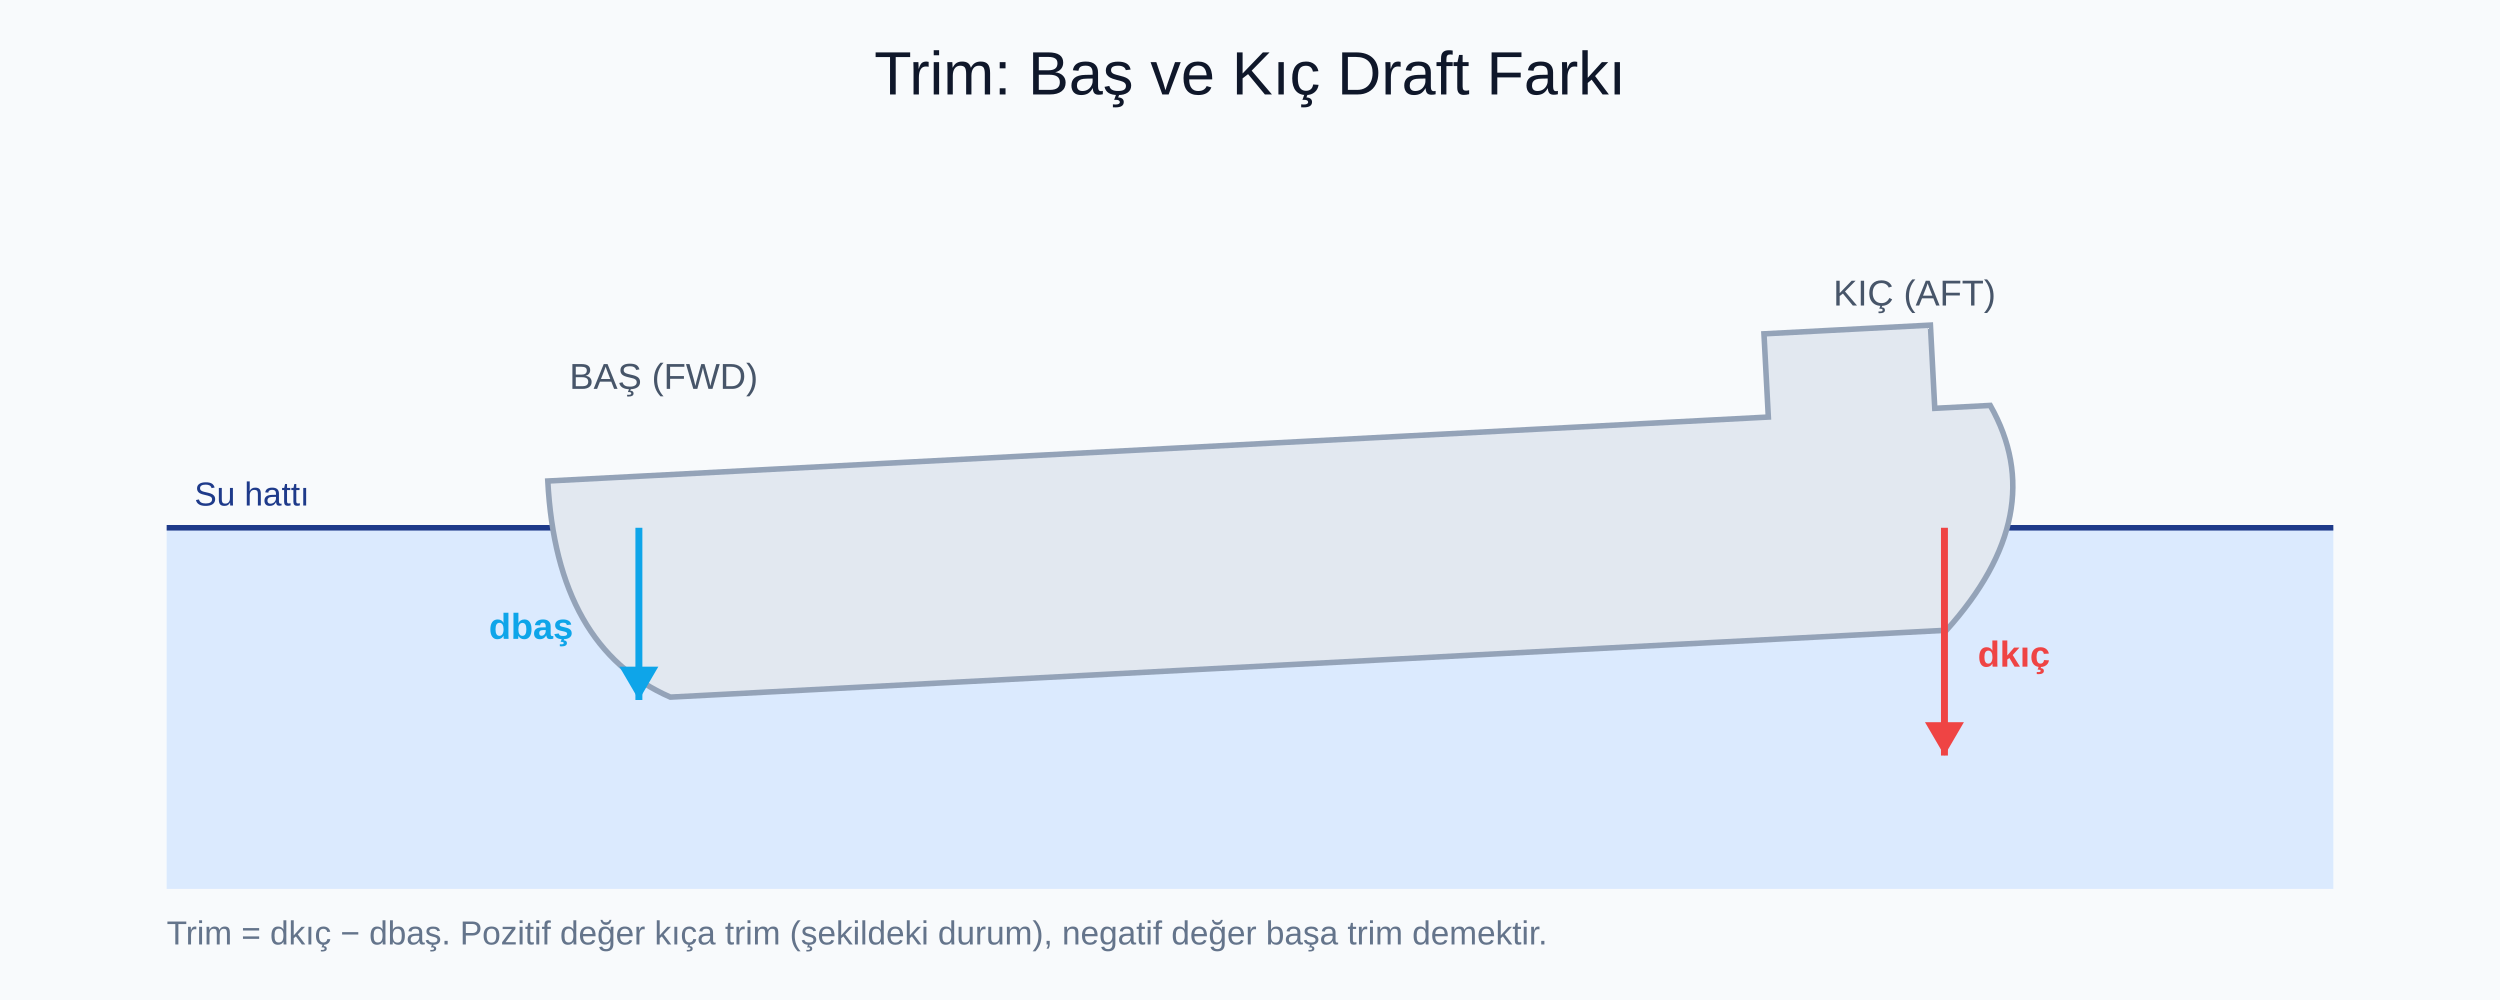
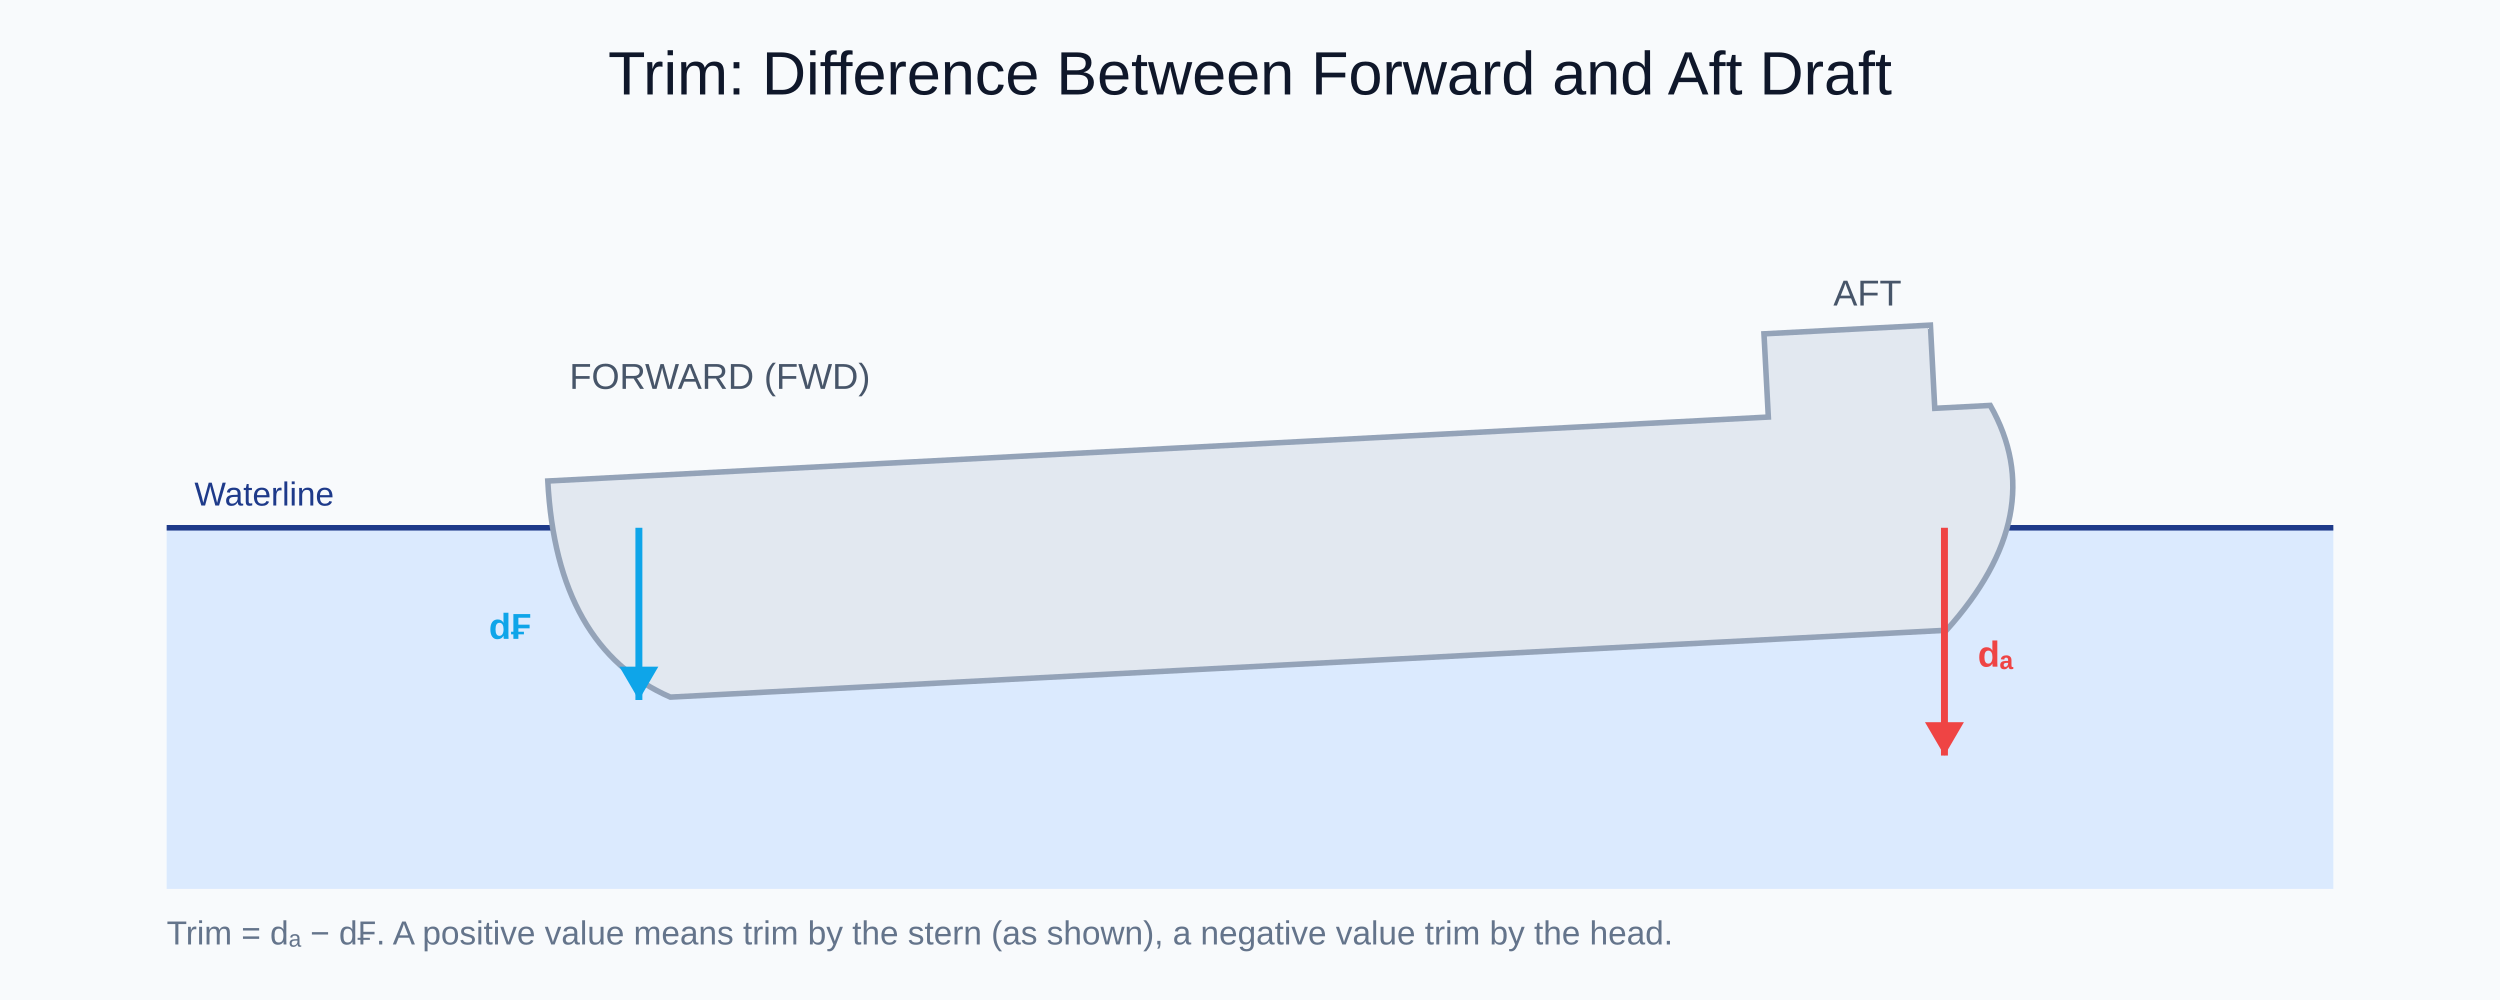
<svg xmlns="http://www.w3.org/2000/svg" width="900" height="360" viewBox="0 0 900 360">
  <rect width="900" height="360" fill="#f8fafc" />
-   <text x="450" y="34" text-anchor="middle" font-size="22" font-family="Arial" fill="#0f172a">Trim: Baş ve Kıç Draft Farkı</text>
+   <text x="450" y="34" text-anchor="middle" font-size="22" font-family="Arial" fill="#0f172a">Trim: Difference Between Forward and Aft Draft</text>
  <rect x="60" y="190" width="780" height="130" fill="#dbeafe" />
  <line x1="60" y1="190" x2="840" y2="190" stroke="#1e3a8a" stroke-width="2" />
-   <text x="70" y="182" font-size="12" font-family="Arial" fill="#1e3a8a">Su hattı</text>
+   <text x="70" y="182" font-size="12" font-family="Arial" fill="#1e3a8a">Waterline</text>
  <g transform="rotate(-3 450 220)">
    <path d="M200 160 L640 160 L640 130 L700 130 L700 160 L720 160 Q740 200 700 240 L240 240 Q200 220 200 160 Z" fill="#e2e8f0" stroke="#94a3b8" stroke-width="2" />
  </g>
  <line x1="230" y1="190" x2="230" y2="252" stroke="#0ea5e9" stroke-width="2.5" />
  <path d="M230 252 L223 240 L237 240 Z" fill="#0ea5e9" />
-   <text x="176" y="230" font-size="13" font-weight="bold" font-family="Arial" fill="#0ea5e9">dbaş</text>
+   <text x="176" y="230" font-size="13" font-weight="bold" font-family="Arial" fill="#0ea5e9">d₣</text>
  <line x1="700" y1="190" x2="700" y2="272" stroke="#ef4444" stroke-width="2.5" />
  <path d="M700 272 L693 260 L707 260 Z" fill="#ef4444" />
-   <text x="712" y="240" font-size="13" font-weight="bold" font-family="Arial" fill="#ef4444">dkıç</text>
-   <text x="205" y="140" font-size="13" font-family="Arial" fill="#475569">BAŞ (FWD)</text>
-   <text x="660" y="110" font-size="13" font-family="Arial" fill="#475569">KIÇ (AFT)</text>
-   <text x="60" y="340" font-size="12" font-family="Arial" fill="#64748b">Trim = dkıç − dbaş. Pozitif değer kıça trim (şekildeki durum), negatif değer başa trim demektir.</text>
+   <text x="712" y="240" font-size="13" font-weight="bold" font-family="Arial" fill="#ef4444">dₐ</text>
+   <text x="205" y="140" font-size="13" font-family="Arial" fill="#475569">FORWARD (FWD)</text>
+   <text x="660" y="110" font-size="13" font-family="Arial" fill="#475569">AFT</text>
+   <text x="60" y="340" font-size="12" font-family="Arial" fill="#64748b">Trim = dₐ − d₣. A positive value means trim by the stern (as shown), a negative value trim by the head.</text>
</svg>
